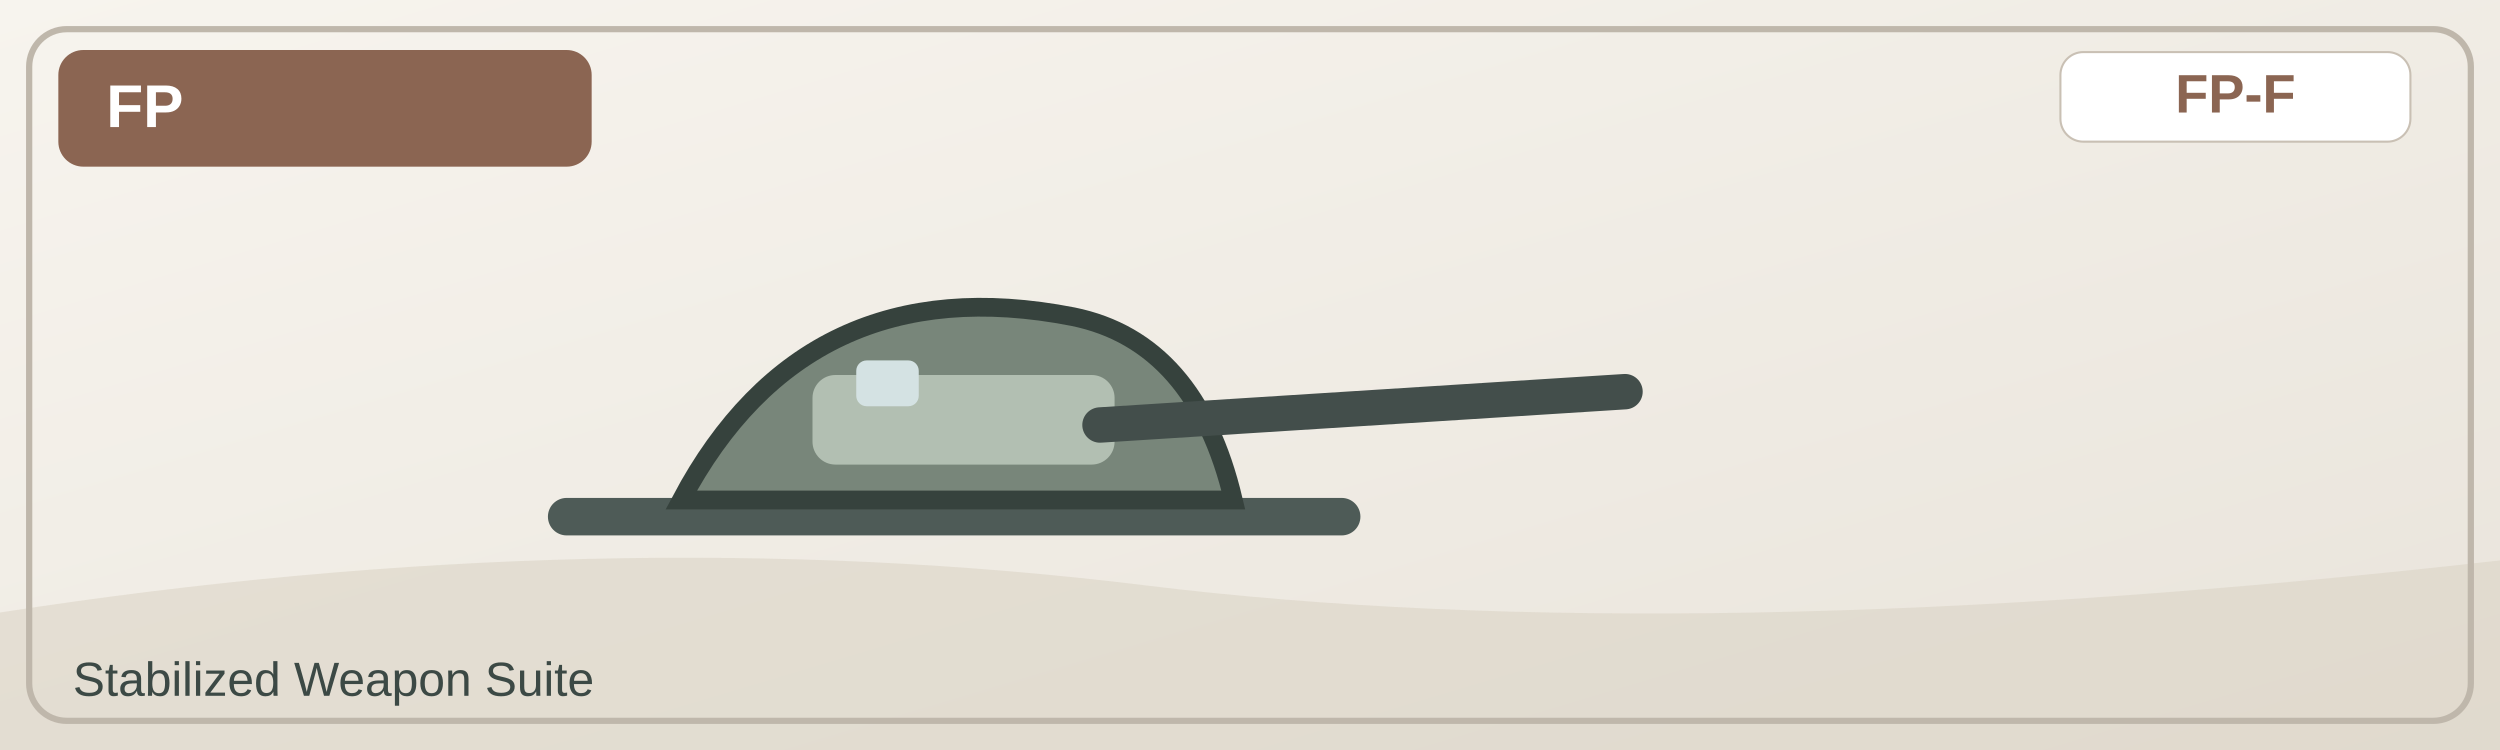
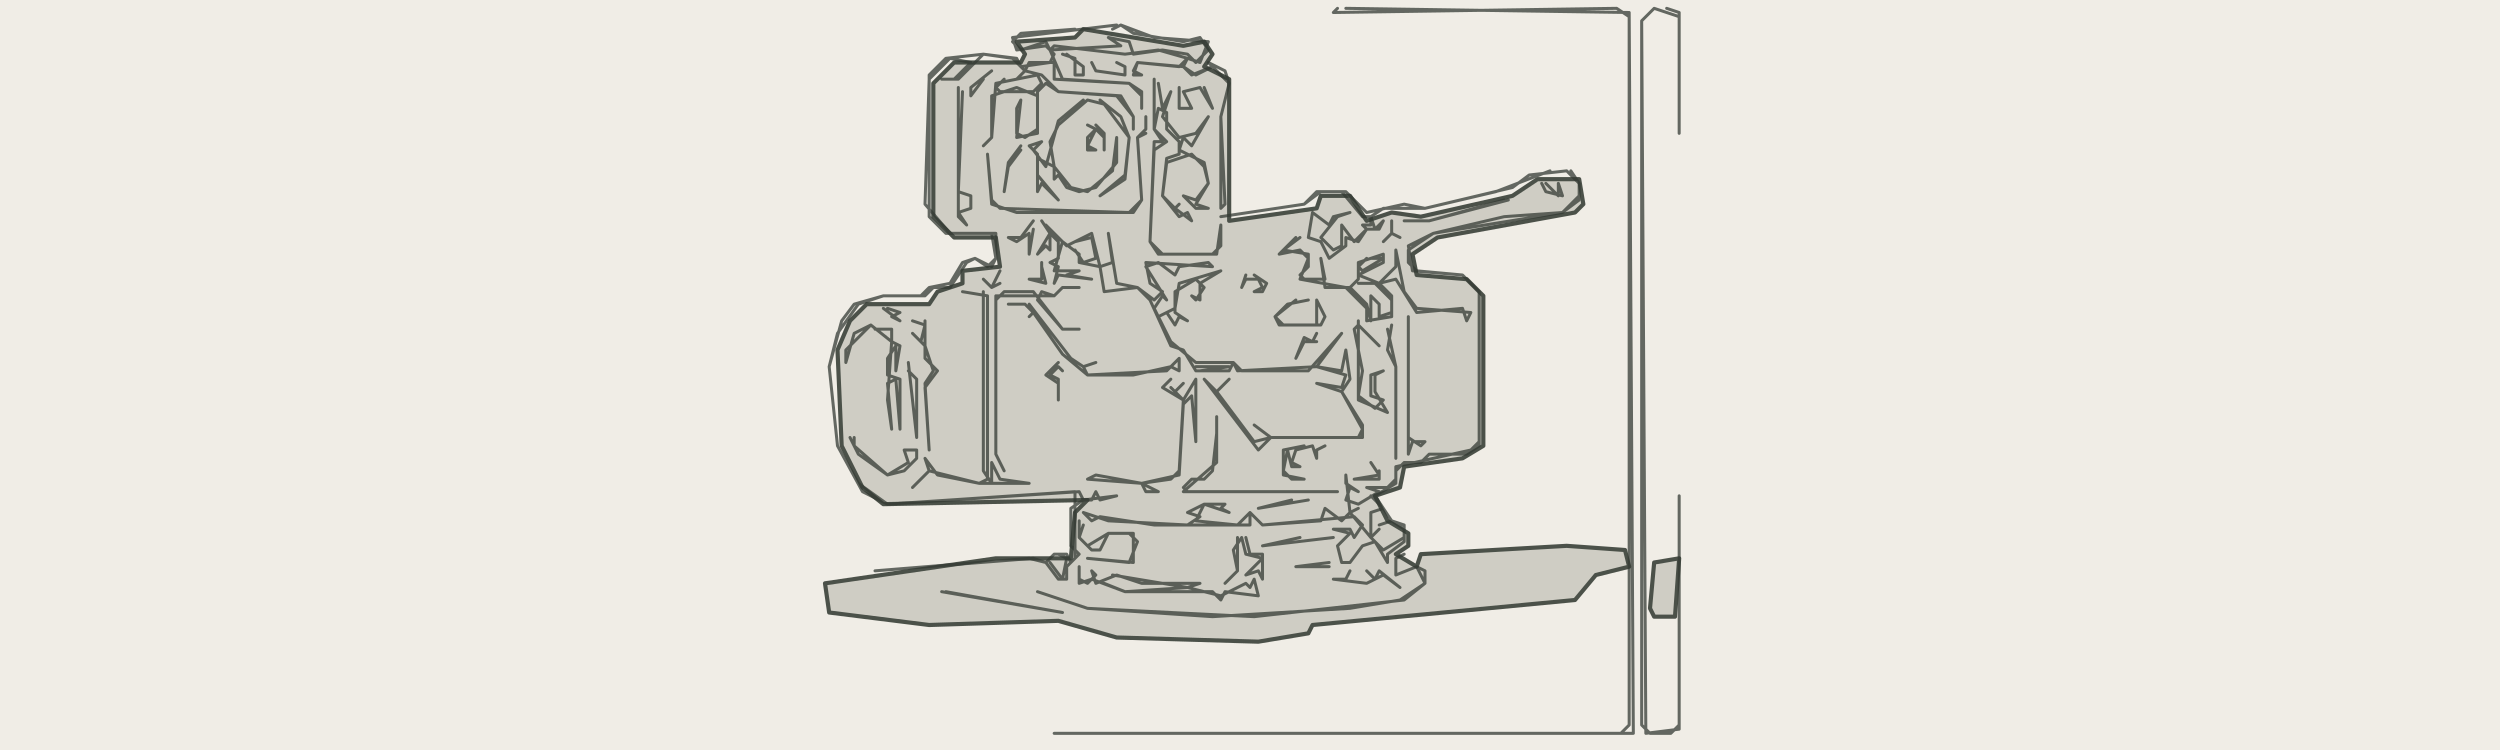
- <svg xmlns="http://www.w3.org/2000/svg" viewBox="0 0 1200 360" role="img" aria-label="Stabilized Weapon Suite">
-   <defs>
-     <linearGradient id="bg" x2="1" y2="1">
-       <stop stop-color="#f7f4ee" />
-       <stop offset="1" stop-color="#e9e4db" />
-     </linearGradient>
-   </defs>
-   <rect width="1200" height="360" fill="url(#bg)" />
-   <path d="M0 294 Q290 249 550 281 T1200 269 V360 H0Z" fill="#d9d2c3" opacity=".55" />
-   <rect x="28" y="24" width="256" height="56" rx="12" fill="#8b6552" />
-   <text x="51" y="61" fill="#fff" font-family="Arial,sans-serif" font-size="29" font-weight="bold">FP</text>
-   <rect x="989" y="25" width="168" height="43" rx="11" fill="#fff" stroke="#c9c0b4" />
-   <text x="1073" y="54" fill="#8b6552" text-anchor="middle" font-family="Arial,sans-serif" font-size="26" font-weight="bold">FP-F</text>
-   <rect x="263" y="239" width="390" height="18" rx="9" fill="#4e5b57" />
-   <path d="M327 240 Q387 127 515 152 Q574 164 592 240Z" fill="#78867a" stroke="#36423d" stroke-width="9" />
-   <rect x="390" y="180" width="145" height="43" rx="11" fill="#b2bfb2" />
-   <path d="M528 204 L780 188" stroke="#434e4b" stroke-width="17" stroke-linecap="round" />
-   <rect x="411" y="173" width="30" height="22" rx="5" fill="#d4e2e3" />
-   <text x="35" y="334" font-family="Arial,sans-serif" fill="#3c4945" font-size="23">Stabilized Weapon Suite</text>
-   <rect x="14" y="14" width="1172" height="332" rx="18" fill="none" stroke="#bfb7ab" stroke-width="3" />
+ <svg xmlns="http://www.w3.org/2000/svg" viewBox="0 0 1200 360" role="img" aria-label="SEA Game FP-F illustration">
+   <rect width="1200" height="360" fill="#f0ede6" />
+   <g>
+     <polygon points="448,40 448,104 458,114 478,114 480,128 462,130 462,136 450,140 446,146 416,146 408,154 402,168 404,214 414,234 424,242 522,240 516,246 514,268 478,268 396,280 398,294 446,300 508,298 536,306 604,308 628,304 630,300 756,288 766,276 782,272 780,264 752,262 682,266 680,272 670,266 676,262 676,256 666,250 660,238 672,234 674,224 702,220 712,214 712,142 704,134 680,132 678,122 690,114 756,102 760,98 758,86 738,86 726,94 682,104 668,102 656,106 648,94 634,94 632,100 590,106 590,38 578,32 582,26 578,20 568,22 520,14 516,18 488,20 492,26 490,30 458,30" fill="#777869" fill-opacity=".27" stroke="#4b5149" stroke-width="2" stroke-linejoin="round" />
+     <polygon points="794,270 792,292 794,296 804,296 806,268" fill="#777869" fill-opacity=".27" stroke="#4b5149" stroke-width="2" stroke-linejoin="round" />
+   </g>
+   <path d="M536,12 L486,18 L488,24 L502,22 L506,26 L504,30 L490,32 L488,28 L472,26 L454,28 L446,36 L446,104 L454,112 L476,112 L478,124 L474,128 L468,124 L462,126 L456,136 L446,138 L442,142 L424,142 L410,146 L404,154 L398,176 L402,214 L414,236 L426,242 L516,236 L516,268 L514,270 L512,266 L506,266 L502,270 L494,268 L420,274 L496,268 L502,270 L508,278 L512,278 L512,272 L518,266 L514,262 L514,244 L520,240 L536,238 L528,240 L526,236 L524,240 L520,240 L518,236 L426,242 L412,232 L402,214 L398,176 L402,160 L412,146 L424,142 L444,142 L448,138 L456,138 L464,126 L468,124 L476,128 L478,124 L478,112 L456,112 L444,98 L446,38 L456,28 L466,30 L458,38 L452,38 L460,38 L472,26 L486,28 L492,34 L488,38 L478,40 L476,66 L472,70 L476,66 L476,46 L488,42 L498,46 L498,62 L492,66 L488,64 L488,52 L490,48 L488,66 L498,64 L498,44 L502,40 L508,44 L536,46 L544,56 L544,62 L544,56 L538,46 L508,44 L500,36 L492,34 L494,30 L506,30 L506,38 L542,40 L548,46 L548,52 L548,44 L542,40 L510,38 L504,24 L506,22 L540,26 L556,24 L570,28 L566,32 L546,30 L544,36 L548,36 L544,34 L546,30 L568,32 L572,36 L582,32 L590,40 L586,56 L588,98 L586,100 L586,56 L590,40 L588,34 L580,30 L582,32 L574,36 L568,32 L570,28 L576,30 L580,20 L554,18 L538,12 M744,82 L718,92 L684,100 L674,98 L656,102 L646,92 L632,92 L626,98 L586,104 L626,98 L634,92 L644,92 L654,104 L658,104 L658,108 L654,108 L656,110 L650,116 L644,108 L644,118 L640,120 L634,114 L642,104 L648,102 L640,104 L638,108 L630,102 L628,114 L634,116 L638,124 L646,118 L646,114 L652,116 L656,110 L662,110 L664,106 L660,110 L658,104 L664,100 L684,100 L726,90 L734,84 L752,82 L758,88 L758,94 L750,102 L722,104 L688,112 L676,118 L678,130 L702,132 L710,140 L710,212 L706,216 L670,224 L670,230 L666,234 L656,234 L662,236 L652,242 L646,240 L648,234 L652,236 L646,232 L646,228 L648,246 L644,250 L636,244 L634,250 L606,252 L600,246 L594,252 L574,250 L578,242 L590,246 L586,244 L588,242 L578,242 L570,246 L576,248 L570,252 L532,250 L520,246 L524,250 L528,248 L554,252 L600,252 L600,246 L606,252 L650,248 L654,252 L650,258 L648,254 L640,254 L648,256 L642,262 L644,270 L648,270 L654,262 L660,260 L666,270 L666,266 L674,260 L674,252 L668,250 L660,238 L670,232 L670,226 L674,222 L682,222 L686,218 L704,218 L710,214 L710,140 L702,132 L680,130 L676,126 L676,120 L688,112 L750,102 L758,96 L758,88 L754,82 M642,4 L640,6 L776,4 L782,8 L782,348 L778,352 L506,352 L784,352 L782,6 L646,4 M500,106 L504,112 L498,122 L502,118 L504,120 L504,112 L508,116 L508,124 L504,126 L508,128 L506,136 L508,132 L524,134 L512,132 L518,130 L506,130 L510,116 L518,122 L518,126 L528,128 L530,140 L546,138 L552,144 L562,166 L568,168 L574,178 L590,178 L592,174 L594,178 L632,176 L646,180 L644,186 L632,184 L644,188 L654,206 L652,210 L610,210 L602,204 L610,210 L602,212 L584,188 L590,182 L584,188 L578,182 L604,216 L610,210 L654,210 L654,204 L644,188 L648,182 L646,168 L644,178 L632,176 L644,160 L628,178 L596,178 L592,174 L574,174 L562,164 L556,152 L560,150 L564,156 L566,152 L570,154 L564,150 L564,140 L574,134 L578,138 L574,144 L572,142 L576,144 L576,136 L586,130 L566,136 L564,148 L556,152 L554,148 L558,142 L560,144 L550,128 L556,126 L564,132 L566,128 L580,126 L582,128 L550,126 L552,136 L558,140 L554,144 L546,138 L536,136 L532,112 L534,126 L528,128 L524,112 L512,118 L502,108 M794,4 L788,10 L790,352 L806,350 L806,238 L806,348 L802,352 L792,352 L788,348 L788,10 L794,4 L806,8 L806,64 L806,6 L800,4 M554,38 L554,62 L558,68 L554,68 L552,116 L556,122 L584,122 L586,108 L586,118 L582,122 L558,122 L552,116 L554,72 L560,68 L554,62 L556,52 L560,54 L560,62 L566,68 L566,74 L560,76 L558,94 L566,104 L570,102 L572,106 L564,100 L566,98 L564,100 L558,94 L560,78 L572,74 L578,80 L580,88 L574,96 L568,94 L574,100 L580,100 L574,98 L580,88 L578,78 L566,72 L568,66 L572,70 L580,56 L574,64 L566,66 L558,56 L562,44 L558,52 L556,40 M674,266 L670,268 L670,276 L680,272 L684,280 L672,288 L648,292 L582,296 L522,292 L498,284 L522,292 L602,296 L674,288 L684,280 L684,274 L680,272 M520,48 L508,58 L502,80 L496,72 L500,68 L494,70 L498,74 L498,92 L500,88 L508,96 L498,84 L498,76 L506,80 L506,86 L508,84 L512,90 L518,92 L526,90 L536,78 L536,66 L534,82 L522,92 L514,90 L506,80 L504,68 L508,60 L522,48 L530,50 L542,66 L540,84 L528,94 L540,86 L542,66 L538,56 L528,48 M622,114 L614,122 L624,120 L628,124 L624,134 L646,138 L656,148 L656,154 L668,152 L668,142 L662,136 L670,134 L680,150 L702,148 L704,154 L706,150 L680,148 L674,140 L670,120 L670,128 L662,136 L652,132 L664,126 L664,122 L652,126 L652,134 L648,138 L636,138 L634,124 L636,134 L626,134 L624,132 L628,128 L628,122 L616,120 L624,114 M462,140 L474,142 L474,230 L470,232 L450,228 L444,220 L446,226 L438,234 L446,226 L470,232 L494,232 L480,230 L476,222 L476,232 L472,226 L472,140 M510,138 L506,142 L478,142 L478,218 L482,226 L478,218 L478,144 L482,140 L496,140 L510,158 L518,158 L510,158 L498,144 L500,140 L506,142 L510,138 L518,138 M562,182 L558,186 L568,192 L566,226 L562,230 L548,232 L526,228 L522,230 L548,232 L550,236 L556,236 L548,232 L566,228 L568,194 L572,190 L574,212 L574,182 L568,192 L564,188 L568,184 L564,188 L562,186 M550,56 L550,62 L546,66 L548,96 L542,102 L480,100 L476,96 L474,74 L476,98 L488,102 L544,102 L548,96 L546,66 L550,64 M418,156 L410,160 L406,174 L406,168 L418,156 L428,164 L426,192 L428,206 L426,184 L430,182 L432,206 L432,182 L426,180 L426,172 L430,166 L430,178 L432,166 L428,164 L428,158 L420,158 M584,200 L584,222 L568,236 L642,236 L570,236 L568,234 L572,230 L578,230 L582,226 L584,208 M518,272 L518,280 L524,278 L540,284 L582,284 L586,288 L588,284 L604,286 L602,278 L600,282 L598,280 L586,286 L570,282 L576,280 L548,280 L536,276 L526,280 L524,274 L526,276 L522,280 L518,278 M484,146 L492,146 L496,150 L494,152 L496,150 L510,170 L522,180 L544,180 L562,176 L566,178 L566,172 L560,178 L522,180 L520,176 L526,174 L520,176 L514,172 L494,146 M534,14 L538,12 L544,16 L568,20 L576,18 L580,24 L574,30 L570,26 L558,24 L544,26 L542,20 L532,18 L538,22 L504,24 L502,20 L490,24 L486,20 L490,16 L516,14 M652,154 L652,192 L666,198 L660,188 L660,180 L664,178 L658,180 L658,190 L664,192 L660,196 L652,190 L654,178 L650,158 L652,156 L662,166 L652,156 M518,250 L518,258 L524,264 L528,264 L532,256 L542,256 L546,260 L542,270 L522,268 L544,270 L544,256 L532,256 L522,262 L518,258 L520,252 M438,154 L444,156 L442,164 L438,160 L444,166 L448,178 L444,184 L446,216 L444,186 L450,178 L444,172 L444,154 M460,42 L460,104 L464,108 L460,102 L466,100 L466,94 L460,92 L462,44 M668,156 L666,168 L670,176 L670,220 L670,176 L666,158 M594,258 L594,274 L588,280 L594,274 L592,264 L596,258 L598,266 L606,268 L598,276 L604,274 L606,278 L606,266 L600,266 L598,258 M452,284 L510,294 L454,284 M626,214 L616,216 L616,228 L626,230 L620,230 L616,226 L618,216 L620,224 L624,224 L620,222 L622,216 L630,214 L632,220 L632,216 L636,214 M622,144 L612,152 L614,156 L634,156 L636,152 L632,144 L632,156 L616,156 L612,152 L618,146 L628,144 M722,96 L686,106 L674,106 L686,106 L724,96 M408,210 L412,218 L426,228 L434,226 L440,220 L440,216 L434,216 L436,222 L426,228 L410,214 L410,210 M676,152 L676,218 L678,212 L684,212 L682,214 L676,210 M652,136 L660,136 L668,144 L668,150 L662,152 L662,146 L658,142 L658,154 L656,146 L648,138 L650,136 M534,276 L570,282 L540,284 L530,280 M648,274 L646,278 L640,278 L656,280 L664,276 L672,282 L662,274 L660,278 L656,274 M436,174 L440,210 L440,182 L436,178 M566,42 L566,52 L572,52 L568,44 L576,42 L582,52 L578,42 M522,60 L526,62 L522,66 L522,72 L526,72 L522,70 L526,62 L530,66 L530,72 L530,64 L526,60 M624,258 L606,262 L640,258 M496,106 L490,114 L484,114 L488,116 L494,112 L494,122 L496,110 M658,238 L664,244 L658,246 L658,258 L648,246 L652,244 M508,174 L502,180 L508,184 L508,192 L508,182 L504,180 L508,176 L510,178 L508,176 M598,132 L596,138 L598,134 L604,134 L606,138 L602,140 L606,140 L608,136 L602,132 M490,70 L484,78 L482,92 L484,80 L490,72 M488,38 L498,36 L500,40 L496,44 L480,44 L478,42 L482,38 M662,252 L668,250 L674,254 L674,258 L664,264 L658,258 L662,254 M620,240 L604,244 L628,240 M500,126 L500,134 L494,134 L502,136 L500,128 M658,222 L662,228 L650,230 L662,230 L662,226 M740,88 L742,92 L750,94 L748,88 L748,94 L742,88 M632,160 L630,164 L626,162 L622,172 L626,164 L632,164 M510,26 L516,28 L516,36 L520,36 L520,32 L512,26 M516,116 L524,114 L526,124 L520,126 L516,120 M638,270 L622,272 L638,272 M574,176 L590,176 L576,178 M476,34 L466,42 L466,46 L472,38 M658,124 L664,124 L654,130 L652,128 L656,124 M424,148 L432,154 L428,152 L432,150 L426,148 M524,30 L526,34 L540,36 L540,32 L536,30 M668,106 L668,112 L664,116 L668,112 L672,114 L668,112 M480,130 L476,138 L472,134 L476,138 L480,136 M508,266 L512,268 L510,278 L504,270" fill="none" stroke="#343b35" stroke-opacity=".75" stroke-width="1.45" stroke-linecap="round" stroke-linejoin="round" />
</svg>
